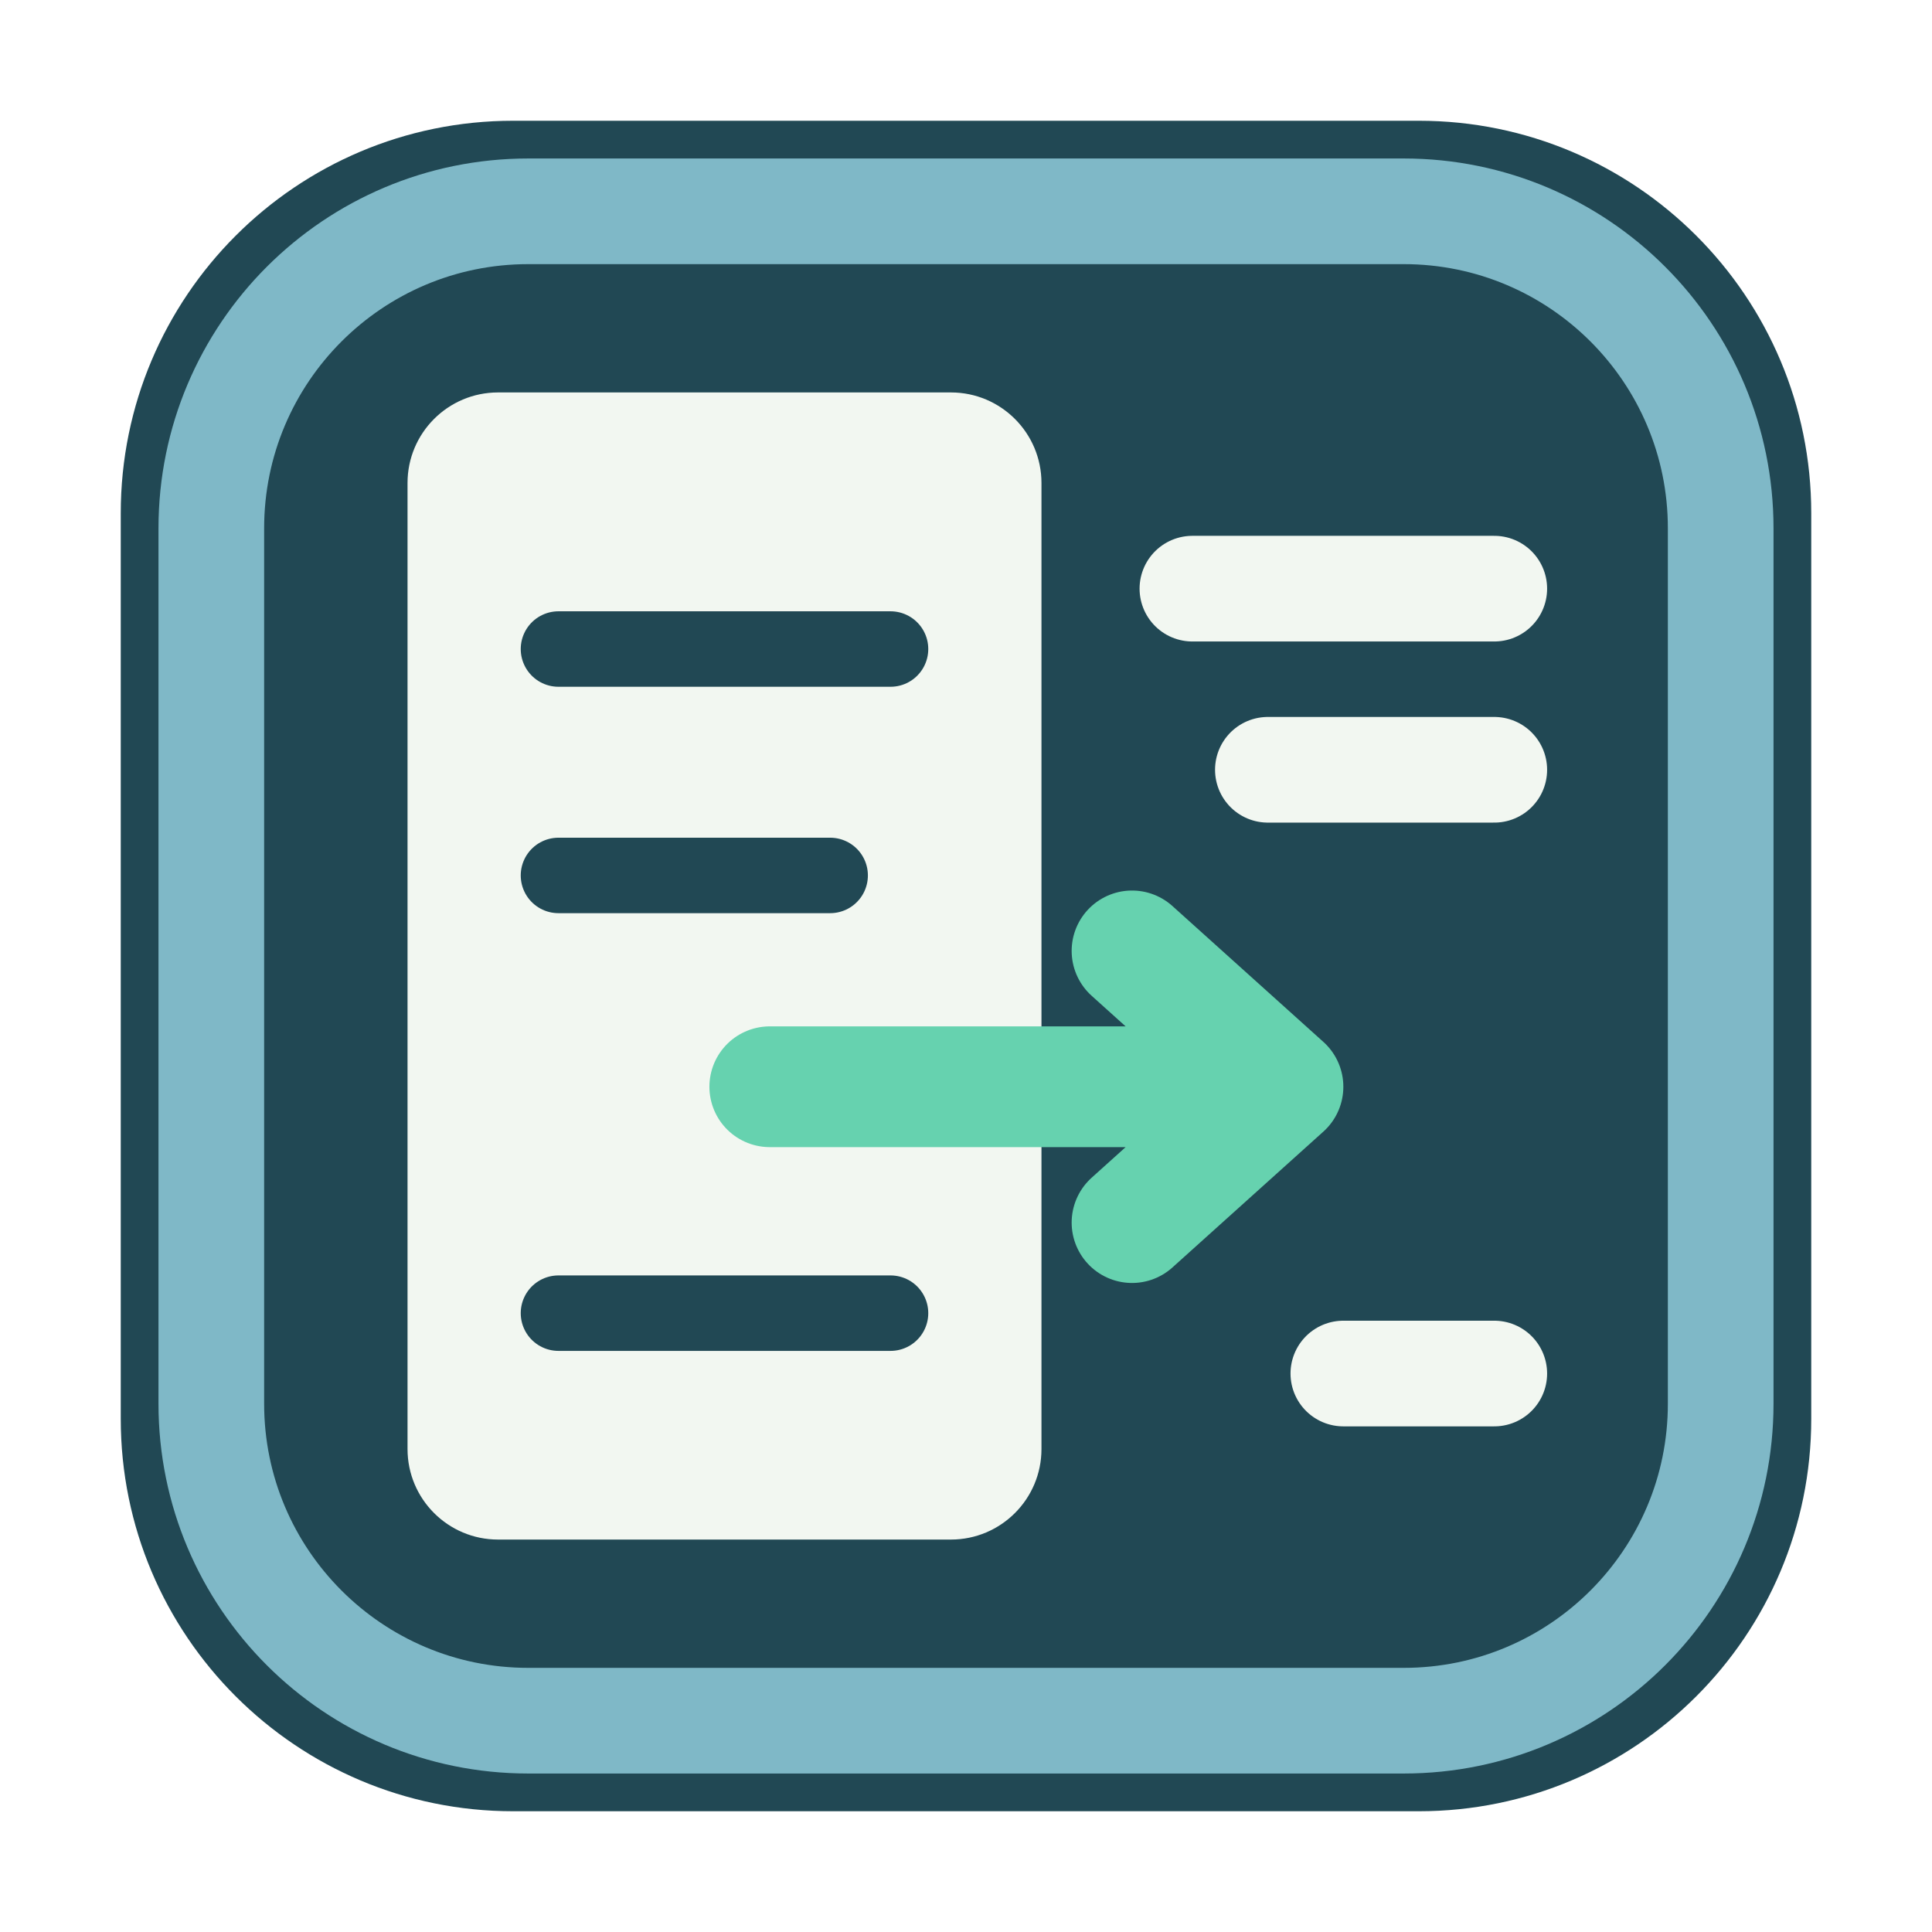
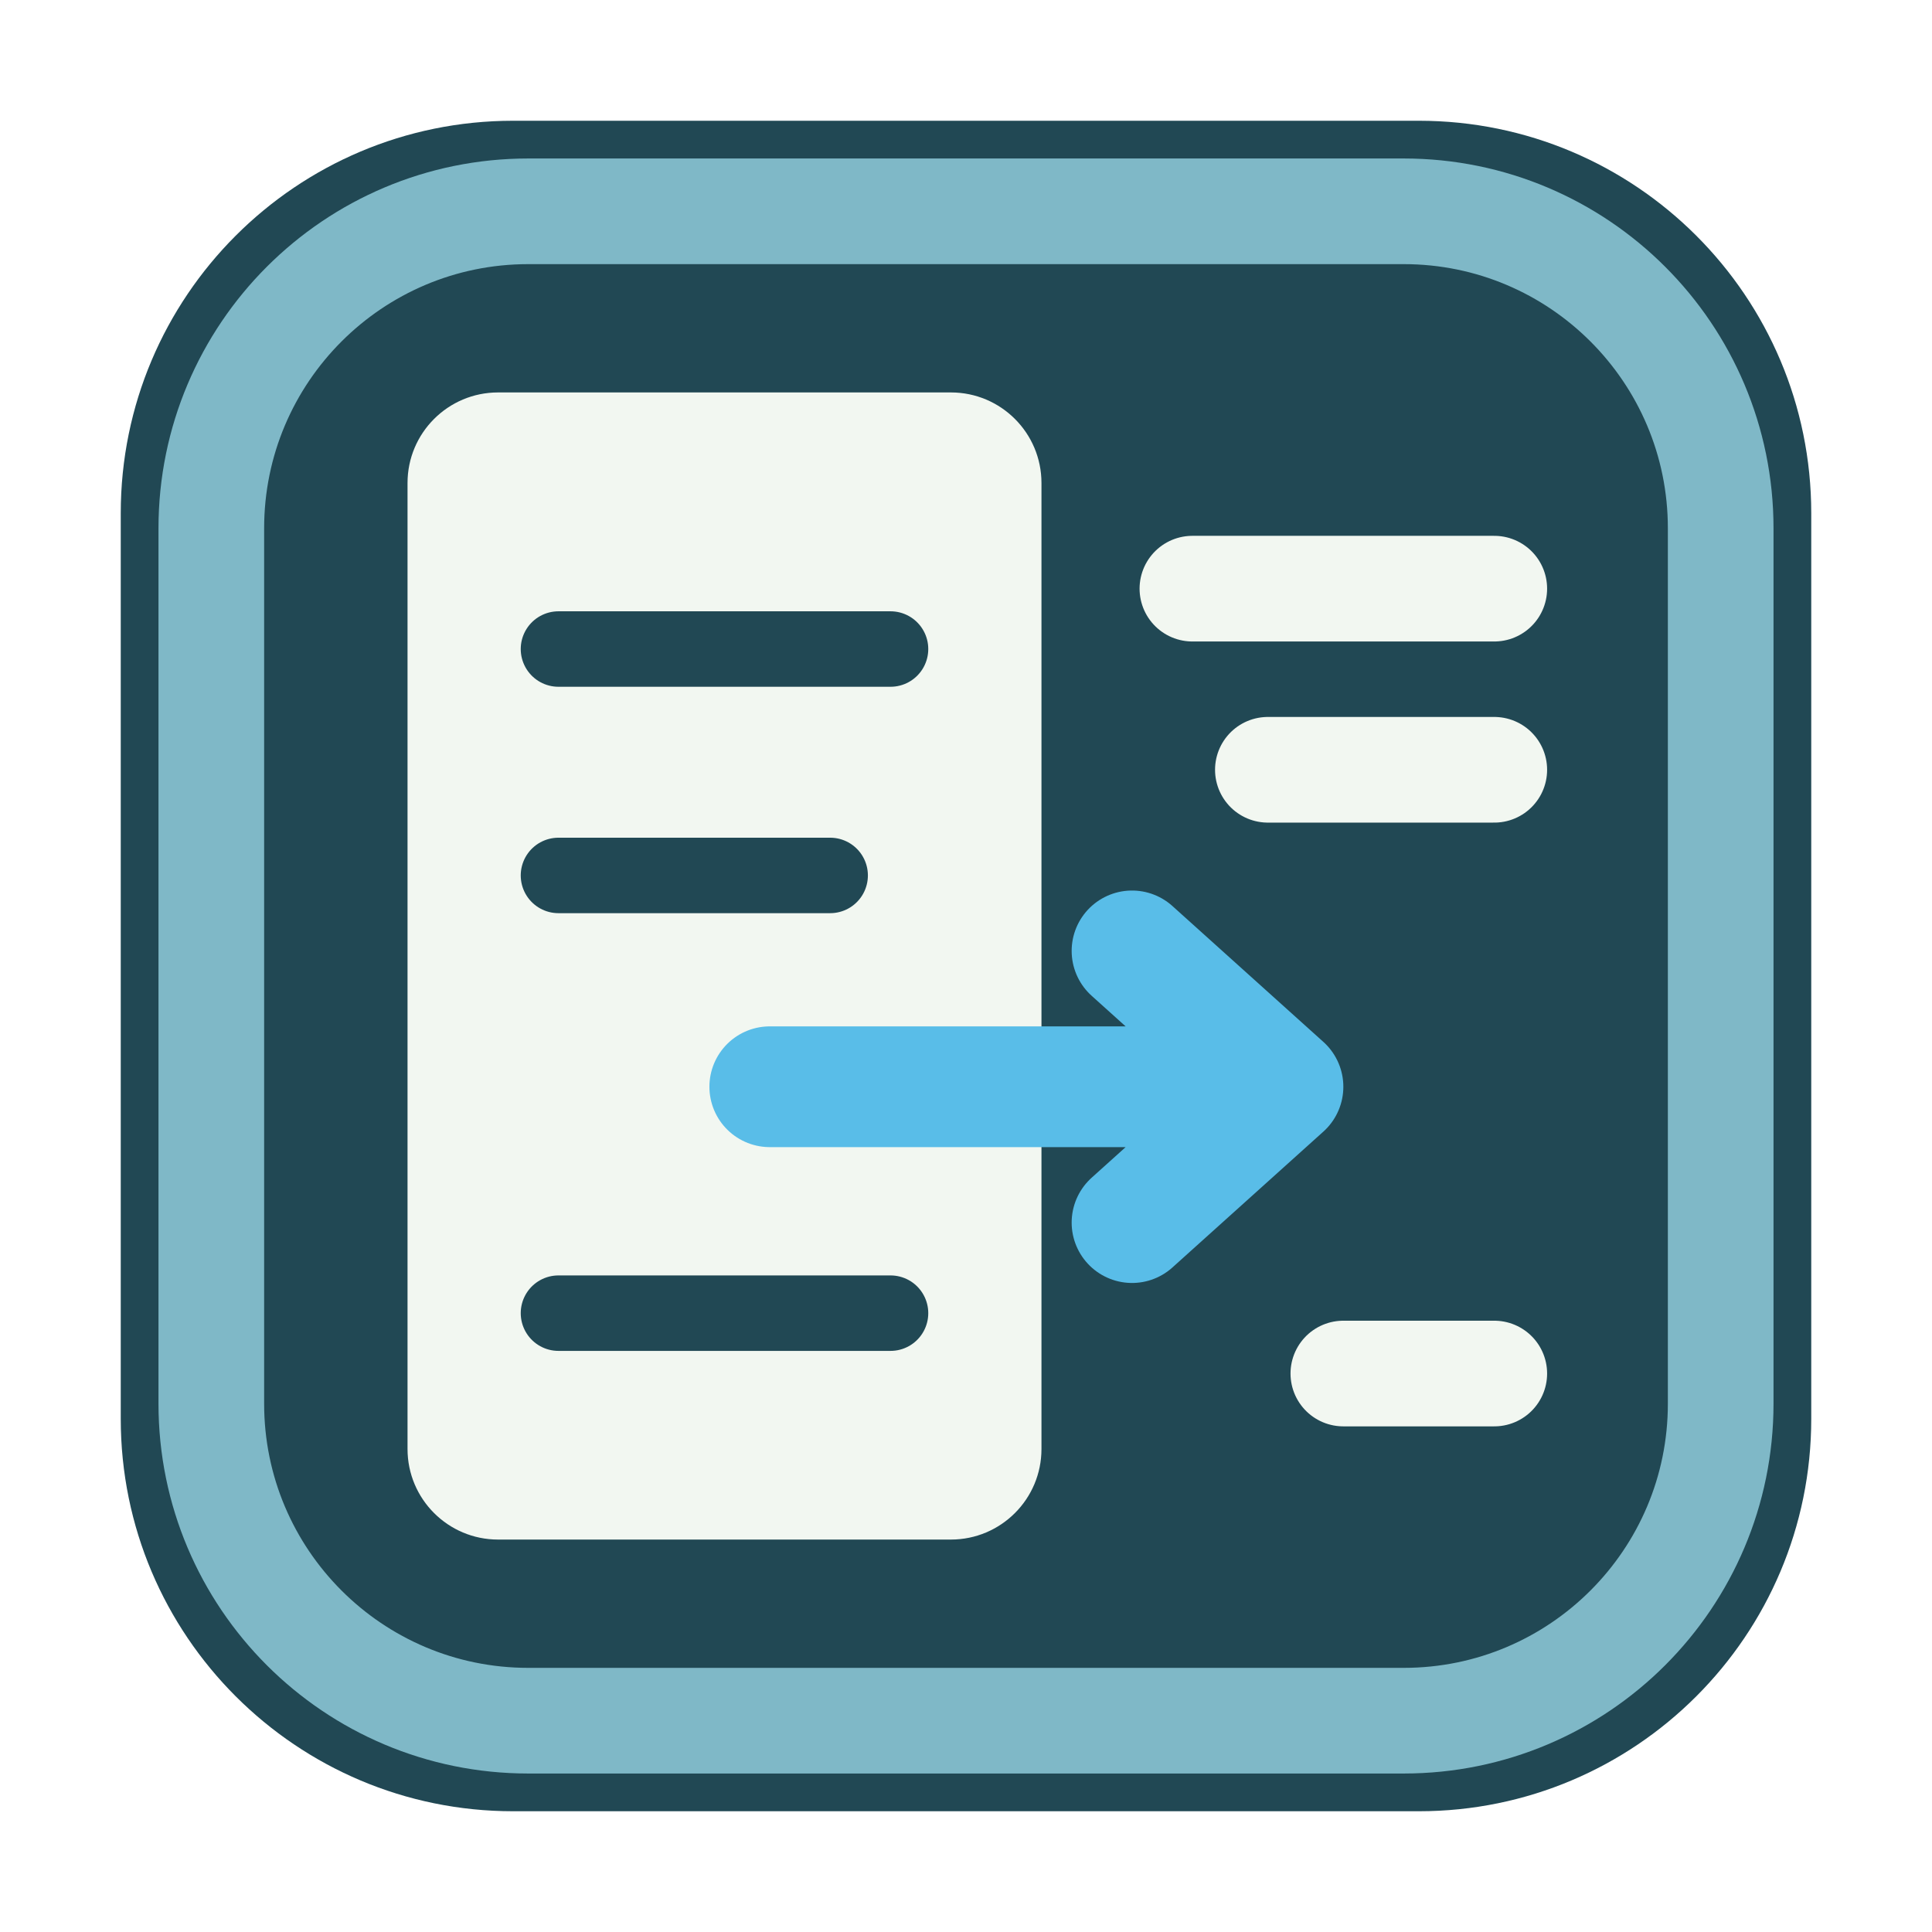
<svg xmlns="http://www.w3.org/2000/svg" viewBox="0 0 128 128" role="img" aria-label="xsheet-importer icon proposal">
  <rect x="8" y="8" width="112" height="112" rx="26" fill="#214854" />
  <rect x="14" y="14" width="100" height="100" rx="21" fill="none" stroke="#7fb8c7" stroke-width="7" />
  <rect x="27" y="26" width="42" height="76" rx="6" fill="#f2f7f1" />
  <path d="M37 43H59M37 58H55M37 87H59" fill="none" stroke="#214854" stroke-width="5" stroke-linecap="round" />
-   <path d="M51 72H82M75 63L85 72L75 81" fill="none" stroke="#66d2af" stroke-width="8" stroke-linecap="round" stroke-linejoin="round" />
+   <path d="M51 72H82M75 63L85 72L75 81" fill="none" stroke="#59bde8" stroke-width="8" stroke-linecap="round" stroke-linejoin="round" />
  <path d="M79 39H99M84 51H99M89 91H99" fill="none" stroke="#f2f7f1" stroke-width="7" stroke-linecap="round" />
</svg>
